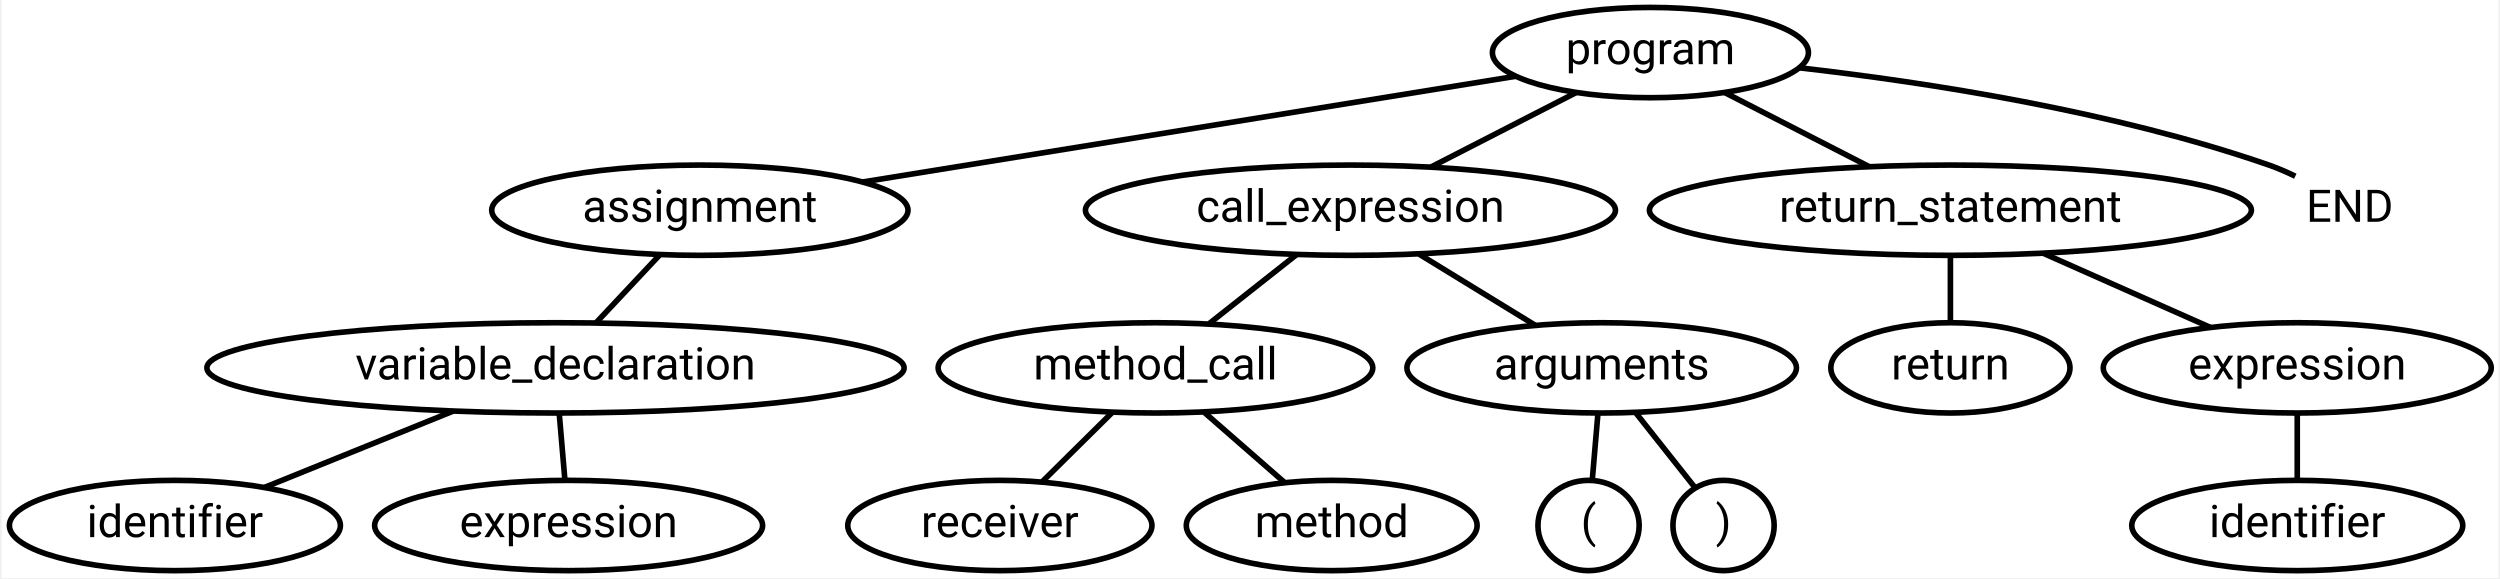
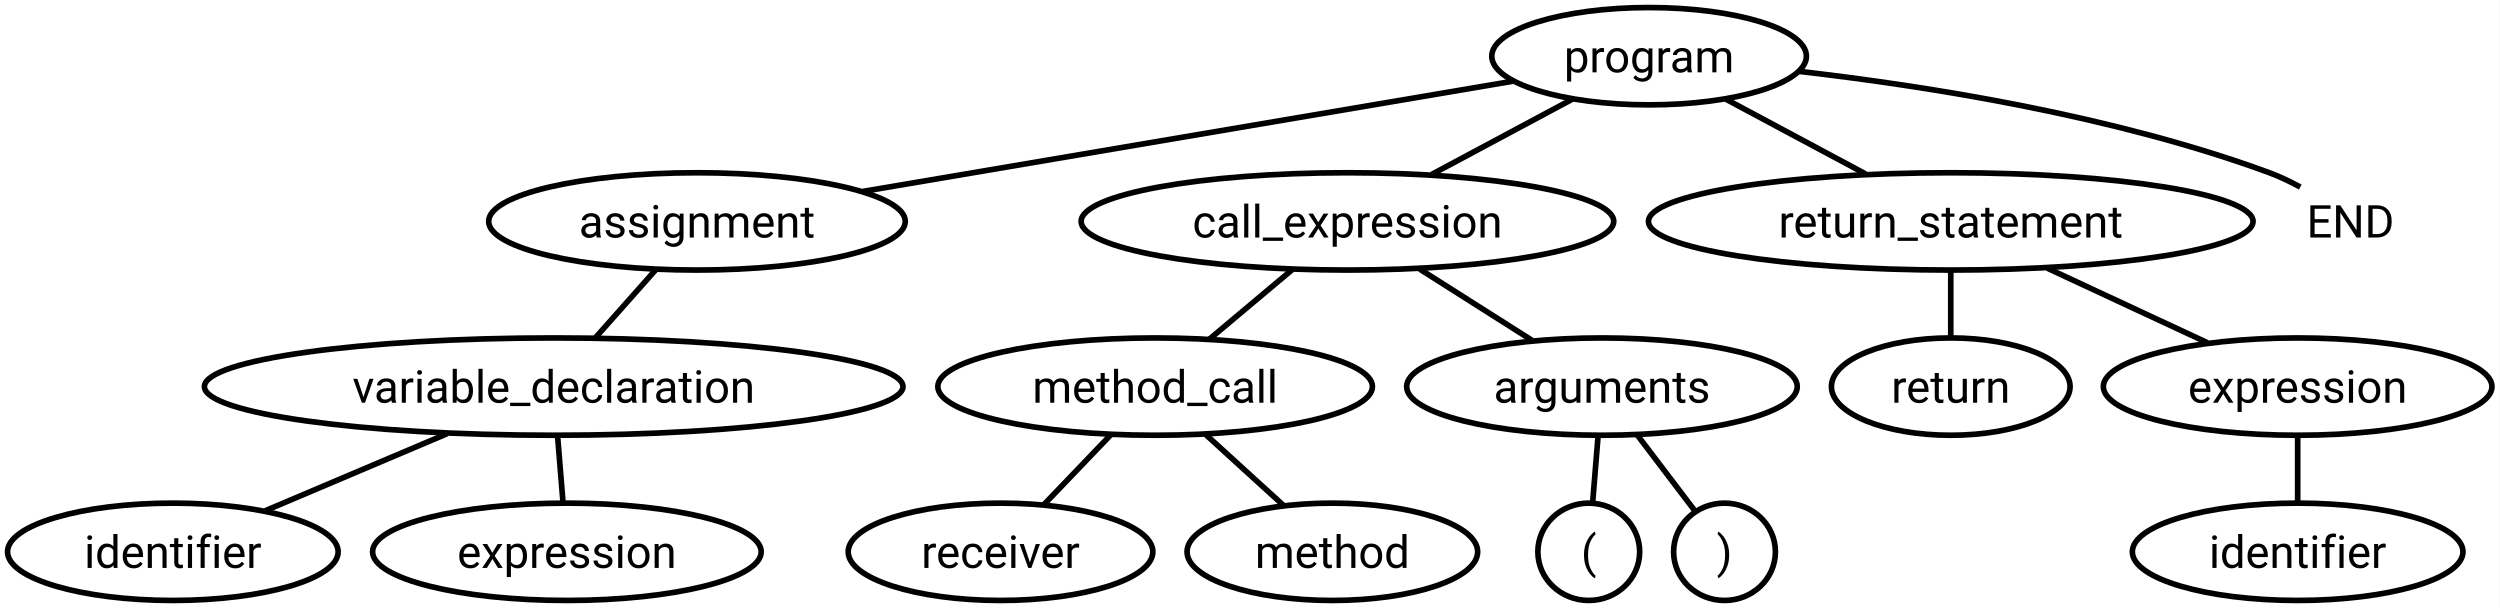
- <svg xmlns="http://www.w3.org/2000/svg" width="1332pt" height="308pt" viewBox="0.00 0.00 1331.63 308.33">
-   <g id="graph0" class="graph" transform="scale(1 1) rotate(0) translate(4 304.33)">
-     <polygon fill="white" stroke="transparent" points="-4,4 -4,-304.33 1327.63,-304.33 1327.63,4 -4,4" />
+ <svg xmlns="http://www.w3.org/2000/svg" width="1326pt" height="322pt" viewBox="0.00 0.00 1326.00 322.00">
+   <g id="graph0" class="graph" transform="scale(1 1) rotate(0) translate(4 318.48)">
+     <polygon fill="white" stroke="none" points="-4,4 -4,-318.48 1321.74,-318.48 1321.74,4 -4,4" />
    <g id="node1" class="node">
-       <ellipse fill="none" stroke="black" stroke-width="3" cx="875.39" cy="-276.29" rx="84.29" ry="24.08" />
-       <text text-anchor="middle" x="875.39" y="-270.09" font-family="roboto" font-size="24.00">program</text>
+       <ellipse fill="none" stroke="black" stroke-width="3" cx="870.68" cy="-288.67" rx="83.44" ry="25.81" />
+       <text xml:space="preserve" text-anchor="middle" x="870.68" y="-280.12" font-family="roboto" font-size="24.00">program</text>
    </g>
    <g id="node2" class="node">
-       <ellipse fill="none" stroke="black" stroke-width="3" cx="368.39" cy="-192.21" rx="111.03" ry="24.08" />
-       <text text-anchor="middle" x="368.39" y="-186.01" font-family="roboto" font-size="24.00">assignment</text>
+       <ellipse fill="none" stroke="black" stroke-width="3" cx="365.68" cy="-201.05" rx="110.49" ry="25.81" />
+       <text xml:space="preserve" text-anchor="middle" x="365.68" y="-192.5" font-family="roboto" font-size="24.00">assignment</text>
    </g>
    <g id="edge1" class="edge">
-       <path fill="none" stroke="black" stroke-width="3" d="M803.55,-263.66C711.91,-248.82 553.51,-223.18 455.2,-207.26" />
+       <path fill="none" stroke="black" stroke-width="3" d="M798.33,-275.4C707.37,-259.98 551.34,-233.52 453.61,-216.95" />
    </g>
    <g id="node3" class="node">
-       <ellipse fill="none" stroke="black" stroke-width="3" cx="715.39" cy="-192.21" rx="141.34" ry="24.08" />
-       <text text-anchor="middle" x="715.39" y="-186.01" font-family="roboto" font-size="24.00">call_expression</text>
+       <ellipse fill="none" stroke="black" stroke-width="3" cx="710.68" cy="-201.05" rx="141.24" ry="25.81" />
+       <text xml:space="preserve" text-anchor="middle" x="710.68" y="-192.5" font-family="roboto" font-size="24.00">call_expression</text>
    </g>
    <g id="edge2" class="edge">
-       <path fill="none" stroke="black" stroke-width="3" d="M835.84,-255C812.24,-242.9 782.27,-227.52 758.13,-215.14" />
+       <path fill="none" stroke="black" stroke-width="3" d="M829.89,-265.84C807.12,-253.65 778.71,-238.45 755.33,-225.94" />
    </g>
    <g id="node4" class="node">
-       <ellipse fill="none" stroke="black" stroke-width="3" cx="1035.39" cy="-192.21" rx="160.53" ry="24.08" />
-       <text text-anchor="middle" x="1035.39" y="-186.01" font-family="roboto" font-size="24.00">return_statement</text>
+       <ellipse fill="none" stroke="black" stroke-width="3" cx="1030.68" cy="-201.05" rx="160.34" ry="25.81" />
+       <text xml:space="preserve" text-anchor="middle" x="1030.68" y="-192.5" font-family="roboto" font-size="24.00">return_statement</text>
    </g>
    <g id="edge3" class="edge">
-       <path fill="none" stroke="black" stroke-width="3" d="M914.94,-255C938.35,-242.99 968.04,-227.76 992.08,-215.43" />
+       <path fill="none" stroke="black" stroke-width="3" d="M911.47,-265.84C934.06,-253.75 962.19,-238.7 985.46,-226.25" />
    </g>
    <g id="node5" class="node">
-       <text text-anchor="middle" x="1248.39" y="-186.01" font-family="roboto" font-size="24.00">END</text>
+       <text xml:space="preserve" text-anchor="middle" x="1242.68" y="-192.5" font-family="roboto" font-size="24.00">END</text>
    </g>
    <g id="edge4" class="edge">
-       <path fill="none" stroke="black" stroke-width="3" d="M954.84,-268.16C1022.81,-260.41 1122.51,-245.05 1205.39,-216.25 1210.03,-214.64 1214.77,-212.57 1219.34,-210.34" />
+       <path fill="none" stroke="black" stroke-width="3" d="M950.46,-280.6C1018.37,-272.79 1117.65,-257.08 1199.68,-226.86 1205.18,-224.83 1210.79,-222.13 1216.07,-219.26" />
    </g>
    <g id="node6" class="node">
-       <ellipse fill="none" stroke="black" stroke-width="3" cx="291.39" cy="-108.12" rx="185.94" ry="24.08" />
-       <text text-anchor="middle" x="291.39" y="-101.92" font-family="roboto" font-size="24.00">variable_declaration</text>
+       <ellipse fill="none" stroke="black" stroke-width="3" cx="289.68" cy="-113.43" rx="185.26" ry="25.81" />
+       <text xml:space="preserve" text-anchor="middle" x="289.68" y="-104.88" font-family="roboto" font-size="24.00">variable_declaration</text>
    </g>
    <g id="edge5" class="edge">
-       <path fill="none" stroke="black" stroke-width="3" d="M346.94,-168.34C336.35,-157.05 323.6,-143.46 312.99,-132.15" />
+       <path fill="none" stroke="black" stroke-width="3" d="M343.7,-175.28C333.7,-164.02 321.9,-150.72 311.88,-139.43" />
    </g>
    <g id="node9" class="node">
-       <ellipse fill="none" stroke="black" stroke-width="3" cx="611.39" cy="-108.12" rx="115.93" ry="24.08" />
-       <text text-anchor="middle" x="611.39" y="-101.92" font-family="roboto" font-size="24.00">method_call</text>
+       <ellipse fill="none" stroke="black" stroke-width="3" cx="608.68" cy="-113.43" rx="115.26" ry="25.81" />
+       <text xml:space="preserve" text-anchor="middle" x="608.68" y="-104.88" font-family="roboto" font-size="24.00">method_call</text>
    </g>
    <g id="edge8" class="edge">
-       <path fill="none" stroke="black" stroke-width="3" d="M686.69,-168.56C672.14,-157.08 654.53,-143.17 639.99,-131.7" />
+       <path fill="none" stroke="black" stroke-width="3" d="M681.45,-175.51C667.68,-163.95 651.29,-150.2 637.56,-138.67" />
    </g>
    <g id="node10" class="node">
-       <ellipse fill="none" stroke="black" stroke-width="3" cx="849.39" cy="-108.12" rx="103.89" ry="24.08" />
-       <text text-anchor="middle" x="849.39" y="-101.92" font-family="roboto" font-size="24.00">arguments</text>
+       <ellipse fill="none" stroke="black" stroke-width="3" cx="845.68" cy="-113.43" rx="103.59" ry="25.81" />
+       <text xml:space="preserve" text-anchor="middle" x="845.68" y="-104.88" font-family="roboto" font-size="24.00">arguments</text>
    </g>
    <g id="edge9" class="edge">
-       <path fill="none" stroke="black" stroke-width="3" d="M752,-168.78C771.22,-157.01 794.67,-142.64 813.74,-130.96" />
+       <path fill="none" stroke="black" stroke-width="3" d="M749.01,-175.74C767.71,-163.88 790.13,-149.66 808.66,-137.91" />
    </g>
    <g id="node15" class="node">
-       <ellipse fill="none" stroke="black" stroke-width="3" cx="1035.39" cy="-108.12" rx="63.78" ry="24.08" />
-       <text text-anchor="middle" x="1035.39" y="-101.92" font-family="roboto" font-size="24.00">return</text>
+       <ellipse fill="none" stroke="black" stroke-width="3" cx="1030.68" cy="-113.43" rx="63.29" ry="25.81" />
+       <text xml:space="preserve" text-anchor="middle" x="1030.68" y="-104.88" font-family="roboto" font-size="24.00">return</text>
    </g>
    <g id="edge14" class="edge">
-       <path fill="none" stroke="black" stroke-width="3" d="M1035.39,-167.91C1035.39,-156.72 1035.39,-143.36 1035.39,-132.2" />
+       <path fill="none" stroke="black" stroke-width="3" d="M1030.68,-174.82C1030.68,-163.67 1030.68,-150.6 1030.68,-139.47" />
    </g>
    <g id="node16" class="node">
-       <ellipse fill="none" stroke="black" stroke-width="3" cx="1220.39" cy="-108.12" rx="103.48" ry="24.08" />
-       <text text-anchor="middle" x="1220.39" y="-101.92" font-family="roboto" font-size="24.00">expression</text>
+       <ellipse fill="none" stroke="black" stroke-width="3" cx="1214.68" cy="-113.43" rx="103.06" ry="25.81" />
+       <text xml:space="preserve" text-anchor="middle" x="1214.68" y="-104.88" font-family="roboto" font-size="24.00">expression</text>
    </g>
    <g id="edge15" class="edge">
-       <path fill="none" stroke="black" stroke-width="3" d="M1084.96,-169.21C1112.69,-156.91 1147.01,-141.68 1174.17,-129.63" />
+       <path fill="none" stroke="black" stroke-width="3" d="M1081.94,-176.2C1108.52,-163.83 1140.79,-148.81 1166.86,-136.68" />
    </g>
    <g id="node7" class="node">
-       <ellipse fill="none" stroke="black" stroke-width="3" cx="88.39" cy="-24.04" rx="88.28" ry="24.08" />
-       <text text-anchor="middle" x="88.39" y="-17.84" font-family="roboto" font-size="24.00">identifier</text>
+       <ellipse fill="none" stroke="black" stroke-width="3" cx="87.68" cy="-25.81" rx="87.68" ry="25.81" />
+       <text xml:space="preserve" text-anchor="middle" x="87.68" y="-17.26" font-family="roboto" font-size="24.00">identifier</text>
    </g>
    <g id="edge6" class="edge">
-       <path fill="none" stroke="black" stroke-width="3" d="M236.99,-85.13C205.51,-72.4 166.27,-56.53 136.02,-44.3" />
+       <path fill="none" stroke="black" stroke-width="3" d="M233.14,-88.46C202.8,-75.6 165.76,-59.9 136.65,-47.57" />
    </g>
    <g id="node8" class="node">
-       <ellipse fill="none" stroke="black" stroke-width="3" cx="298.39" cy="-24.04" rx="103.48" ry="24.08" />
-       <text text-anchor="middle" x="298.39" y="-17.84" font-family="roboto" font-size="24.00">expression</text>
+       <ellipse fill="none" stroke="black" stroke-width="3" cx="296.68" cy="-25.81" rx="103.06" ry="25.81" />
+       <text xml:space="preserve" text-anchor="middle" x="296.68" y="-17.26" font-family="roboto" font-size="24.00">expression</text>
    </g>
    <g id="edge7" class="edge">
-       <path fill="none" stroke="black" stroke-width="3" d="M293.38,-83.82C294.33,-72.64 295.47,-59.27 296.42,-48.12" />
+       <path fill="none" stroke="black" stroke-width="3" d="M291.74,-87.2C292.66,-76.05 293.72,-62.98 294.63,-51.85" />
    </g>
    <g id="node11" class="node">
-       <ellipse fill="none" stroke="black" stroke-width="3" cx="528.39" cy="-24.04" rx="81.13" ry="24.08" />
-       <text text-anchor="middle" x="528.39" y="-17.84" font-family="roboto" font-size="24.00">receiver</text>
+       <ellipse fill="none" stroke="black" stroke-width="3" cx="526.68" cy="-25.81" rx="80.79" ry="25.81" />
+       <text xml:space="preserve" text-anchor="middle" x="526.68" y="-17.26" font-family="roboto" font-size="24.00">receiver</text>
    </g>
    <g id="edge10" class="edge">
-       <path fill="none" stroke="black" stroke-width="3" d="M588.27,-84.26C576.56,-72.69 562.42,-58.69 550.81,-47.22" />
+       <path fill="none" stroke="black" stroke-width="3" d="M585.4,-88.12C574.23,-76.45 560.88,-62.52 549.73,-50.88" />
    </g>
    <g id="node12" class="node">
-       <ellipse fill="none" stroke="black" stroke-width="3" cx="705.39" cy="-24.04" rx="77.56" ry="24.08" />
-       <text text-anchor="middle" x="705.39" y="-17.84" font-family="roboto" font-size="24.00">method</text>
+       <ellipse fill="none" stroke="black" stroke-width="3" cx="702.68" cy="-25.81" rx="77.07" ry="25.81" />
+       <text xml:space="preserve" text-anchor="middle" x="702.68" y="-17.26" font-family="roboto" font-size="24.00">method</text>
    </g>
    <g id="edge11" class="edge">
-       <path fill="none" stroke="black" stroke-width="3" d="M637.32,-84.48C650.69,-72.8 666.93,-58.63 680.19,-47.05" />
+       <path fill="none" stroke="black" stroke-width="3" d="M635.62,-87.89C648.53,-76.13 663.93,-62.11 676.71,-50.46" />
    </g>
    <g id="node13" class="node">
-       <ellipse fill="none" stroke="black" stroke-width="3" cx="842.39" cy="-24.04" rx="27" ry="24.08" />
-       <text text-anchor="middle" x="842.39" y="-17.84" font-family="roboto" font-size="24.00">(</text>
+       <ellipse fill="none" stroke="black" stroke-width="3" cx="838.68" cy="-25.81" rx="27" ry="25.81" />
+       <text xml:space="preserve" text-anchor="middle" x="838.68" y="-17.26" font-family="roboto" font-size="24.00">(</text>
    </g>
    <g id="edge12" class="edge">
-       <path fill="none" stroke="black" stroke-width="3" d="M847.4,-83.82C846.45,-72.64 845.31,-59.27 844.36,-48.12" />
+       <path fill="none" stroke="black" stroke-width="3" d="M843.62,-87.2C842.71,-76.05 841.64,-62.98 840.73,-51.85" />
    </g>
    <g id="node14" class="node">
-       <ellipse fill="none" stroke="black" stroke-width="3" cx="914.39" cy="-24.04" rx="27" ry="24.08" />
-       <text text-anchor="middle" x="914.39" y="-17.84" font-family="roboto" font-size="24.00">)</text>
+       <ellipse fill="none" stroke="black" stroke-width="3" cx="910.68" cy="-25.81" rx="27" ry="25.81" />
+       <text xml:space="preserve" text-anchor="middle" x="910.68" y="-17.26" font-family="roboto" font-size="24.00">)</text>
    </g>
    <g id="edge13" class="edge">
-       <path fill="none" stroke="black" stroke-width="3" d="M867.49,-84.26C877.49,-71.64 889.75,-56.15 899.23,-44.18" />
+       <path fill="none" stroke="black" stroke-width="3" d="M864.48,-87.66C874.23,-74.82 885.99,-59.33 895.21,-47.19" />
    </g>
    <g id="node17" class="node">
-       <ellipse fill="none" stroke="black" stroke-width="3" cx="1220.39" cy="-24.04" rx="88.28" ry="24.08" />
-       <text text-anchor="middle" x="1220.39" y="-17.84" font-family="roboto" font-size="24.00">identifier</text>
+       <ellipse fill="none" stroke="black" stroke-width="3" cx="1214.68" cy="-25.81" rx="87.68" ry="25.81" />
+       <text xml:space="preserve" text-anchor="middle" x="1214.68" y="-17.26" font-family="roboto" font-size="24.00">identifier</text>
    </g>
    <g id="edge16" class="edge">
-       <path fill="none" stroke="black" stroke-width="3" d="M1220.39,-83.82C1220.39,-72.64 1220.39,-59.27 1220.39,-48.12" />
+       <path fill="none" stroke="black" stroke-width="3" d="M1214.68,-87.2C1214.68,-76.05 1214.68,-62.98 1214.68,-51.85" />
    </g>
  </g>
</svg>
